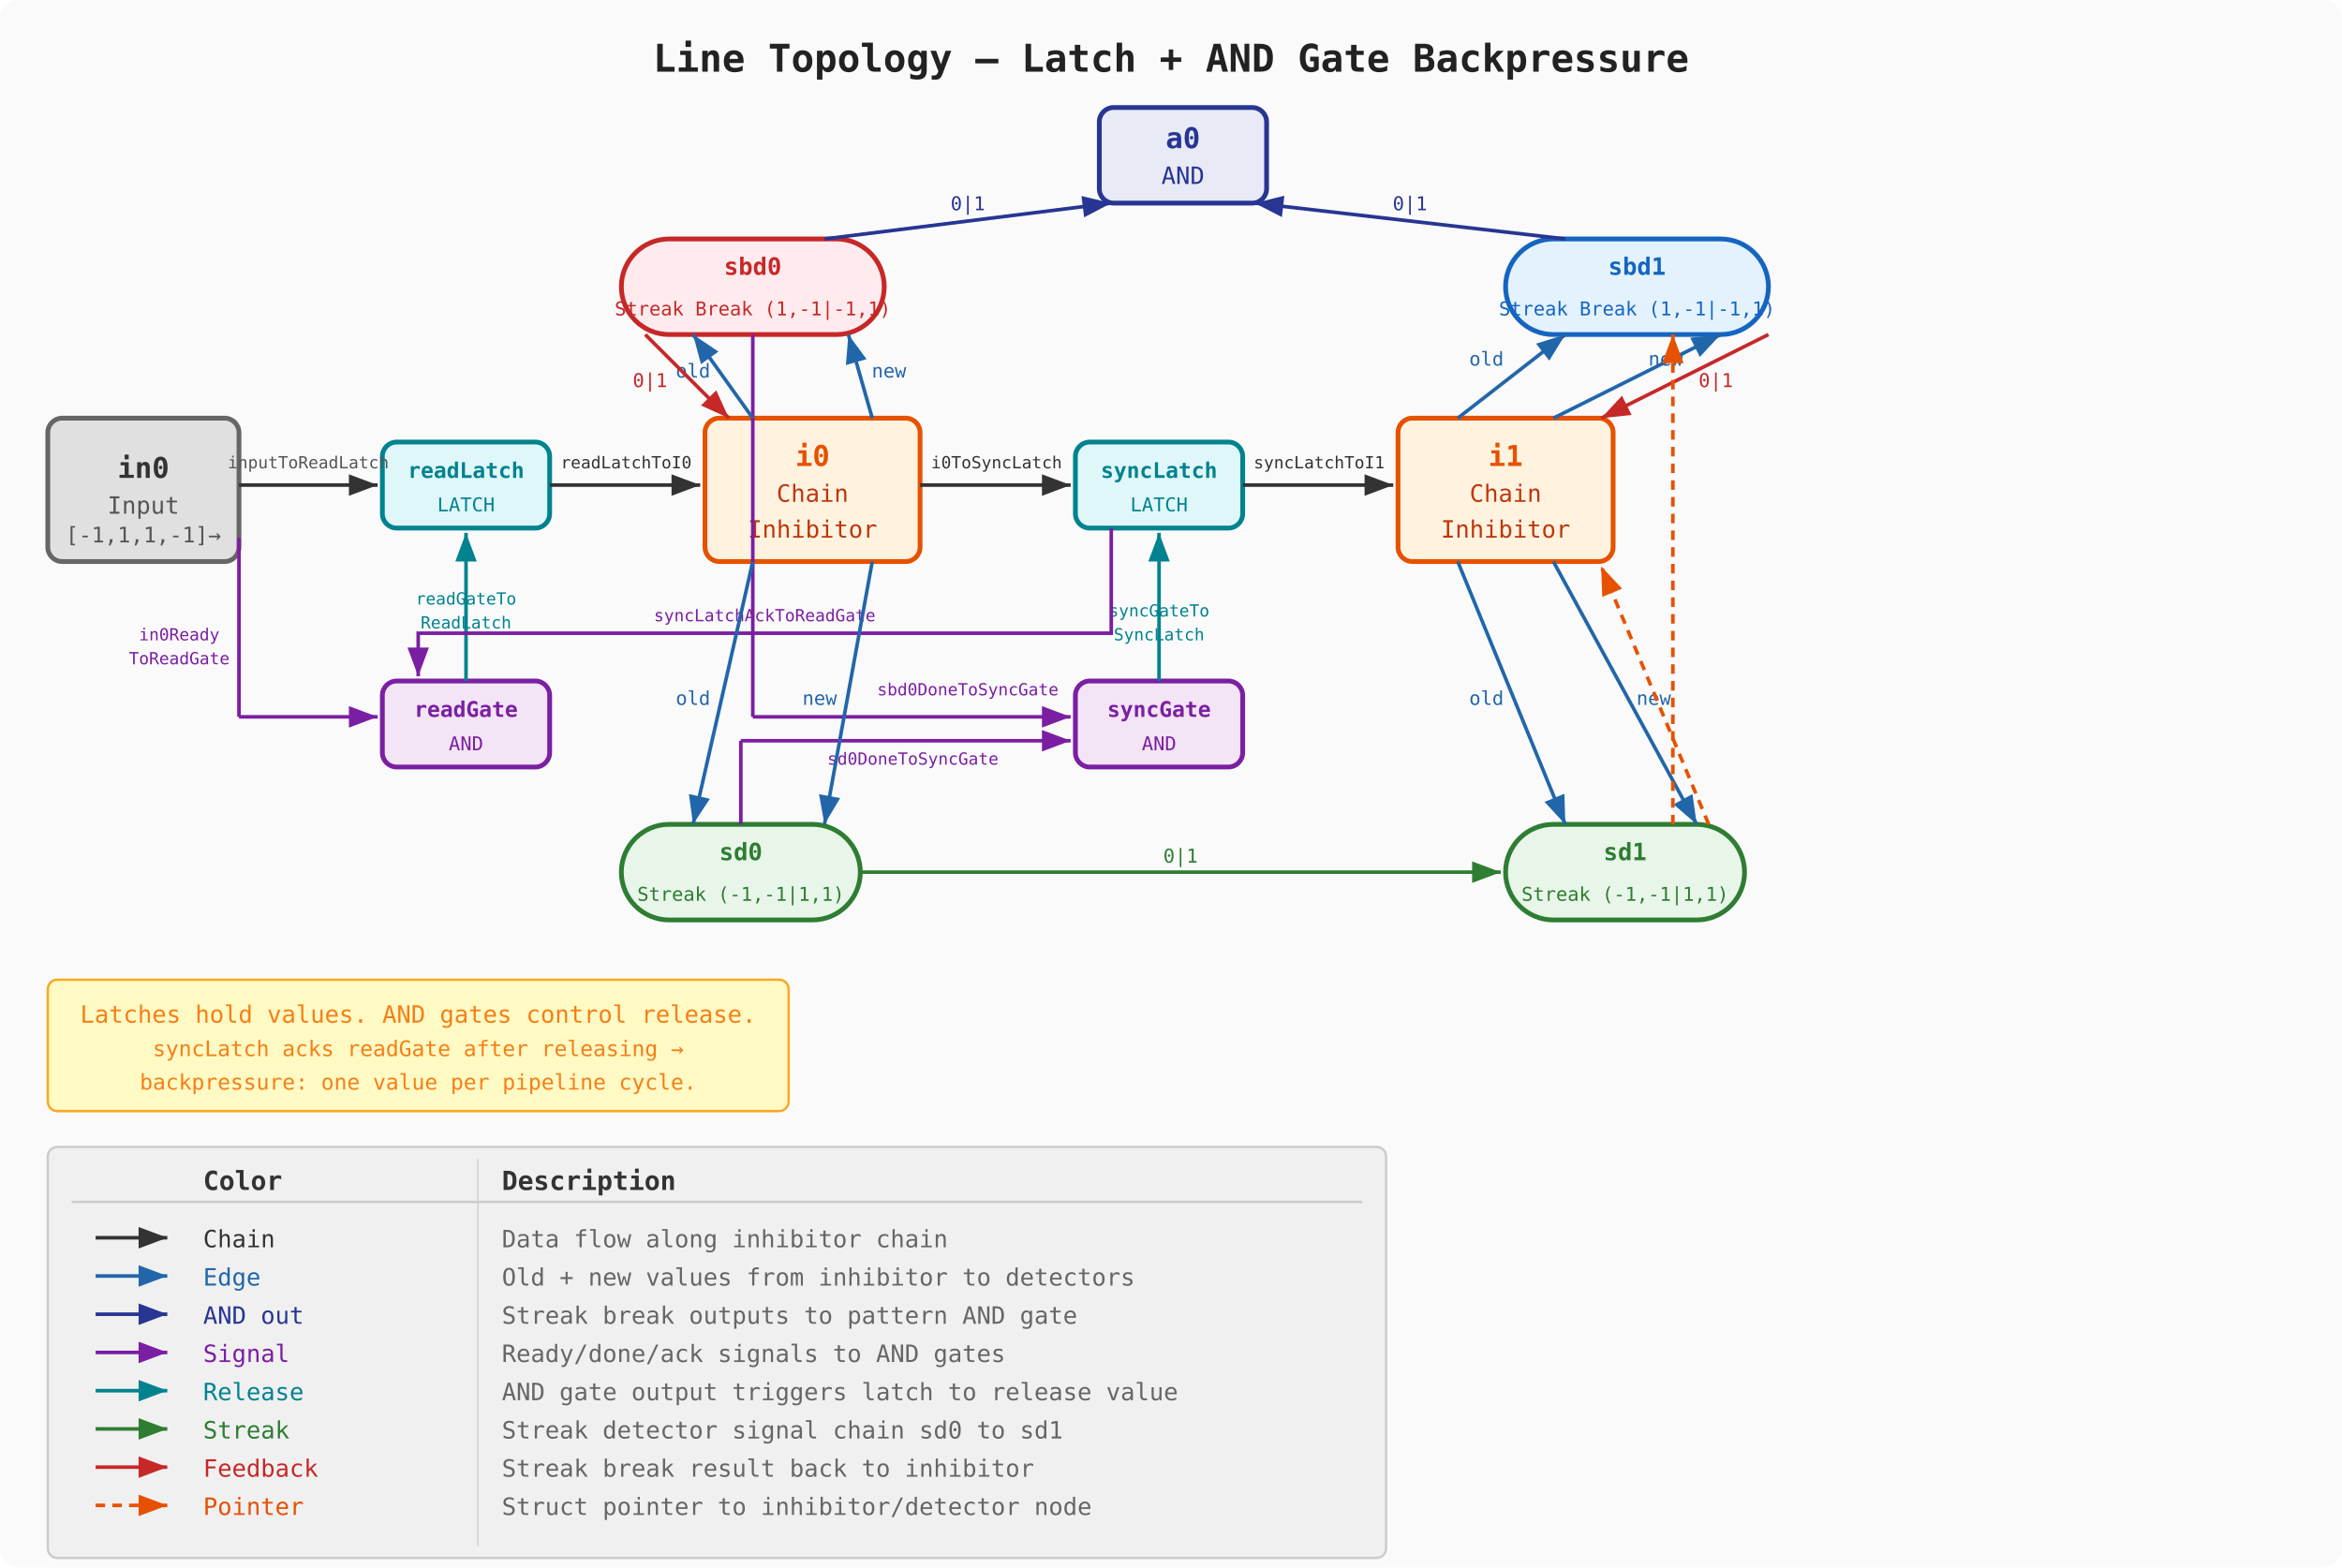
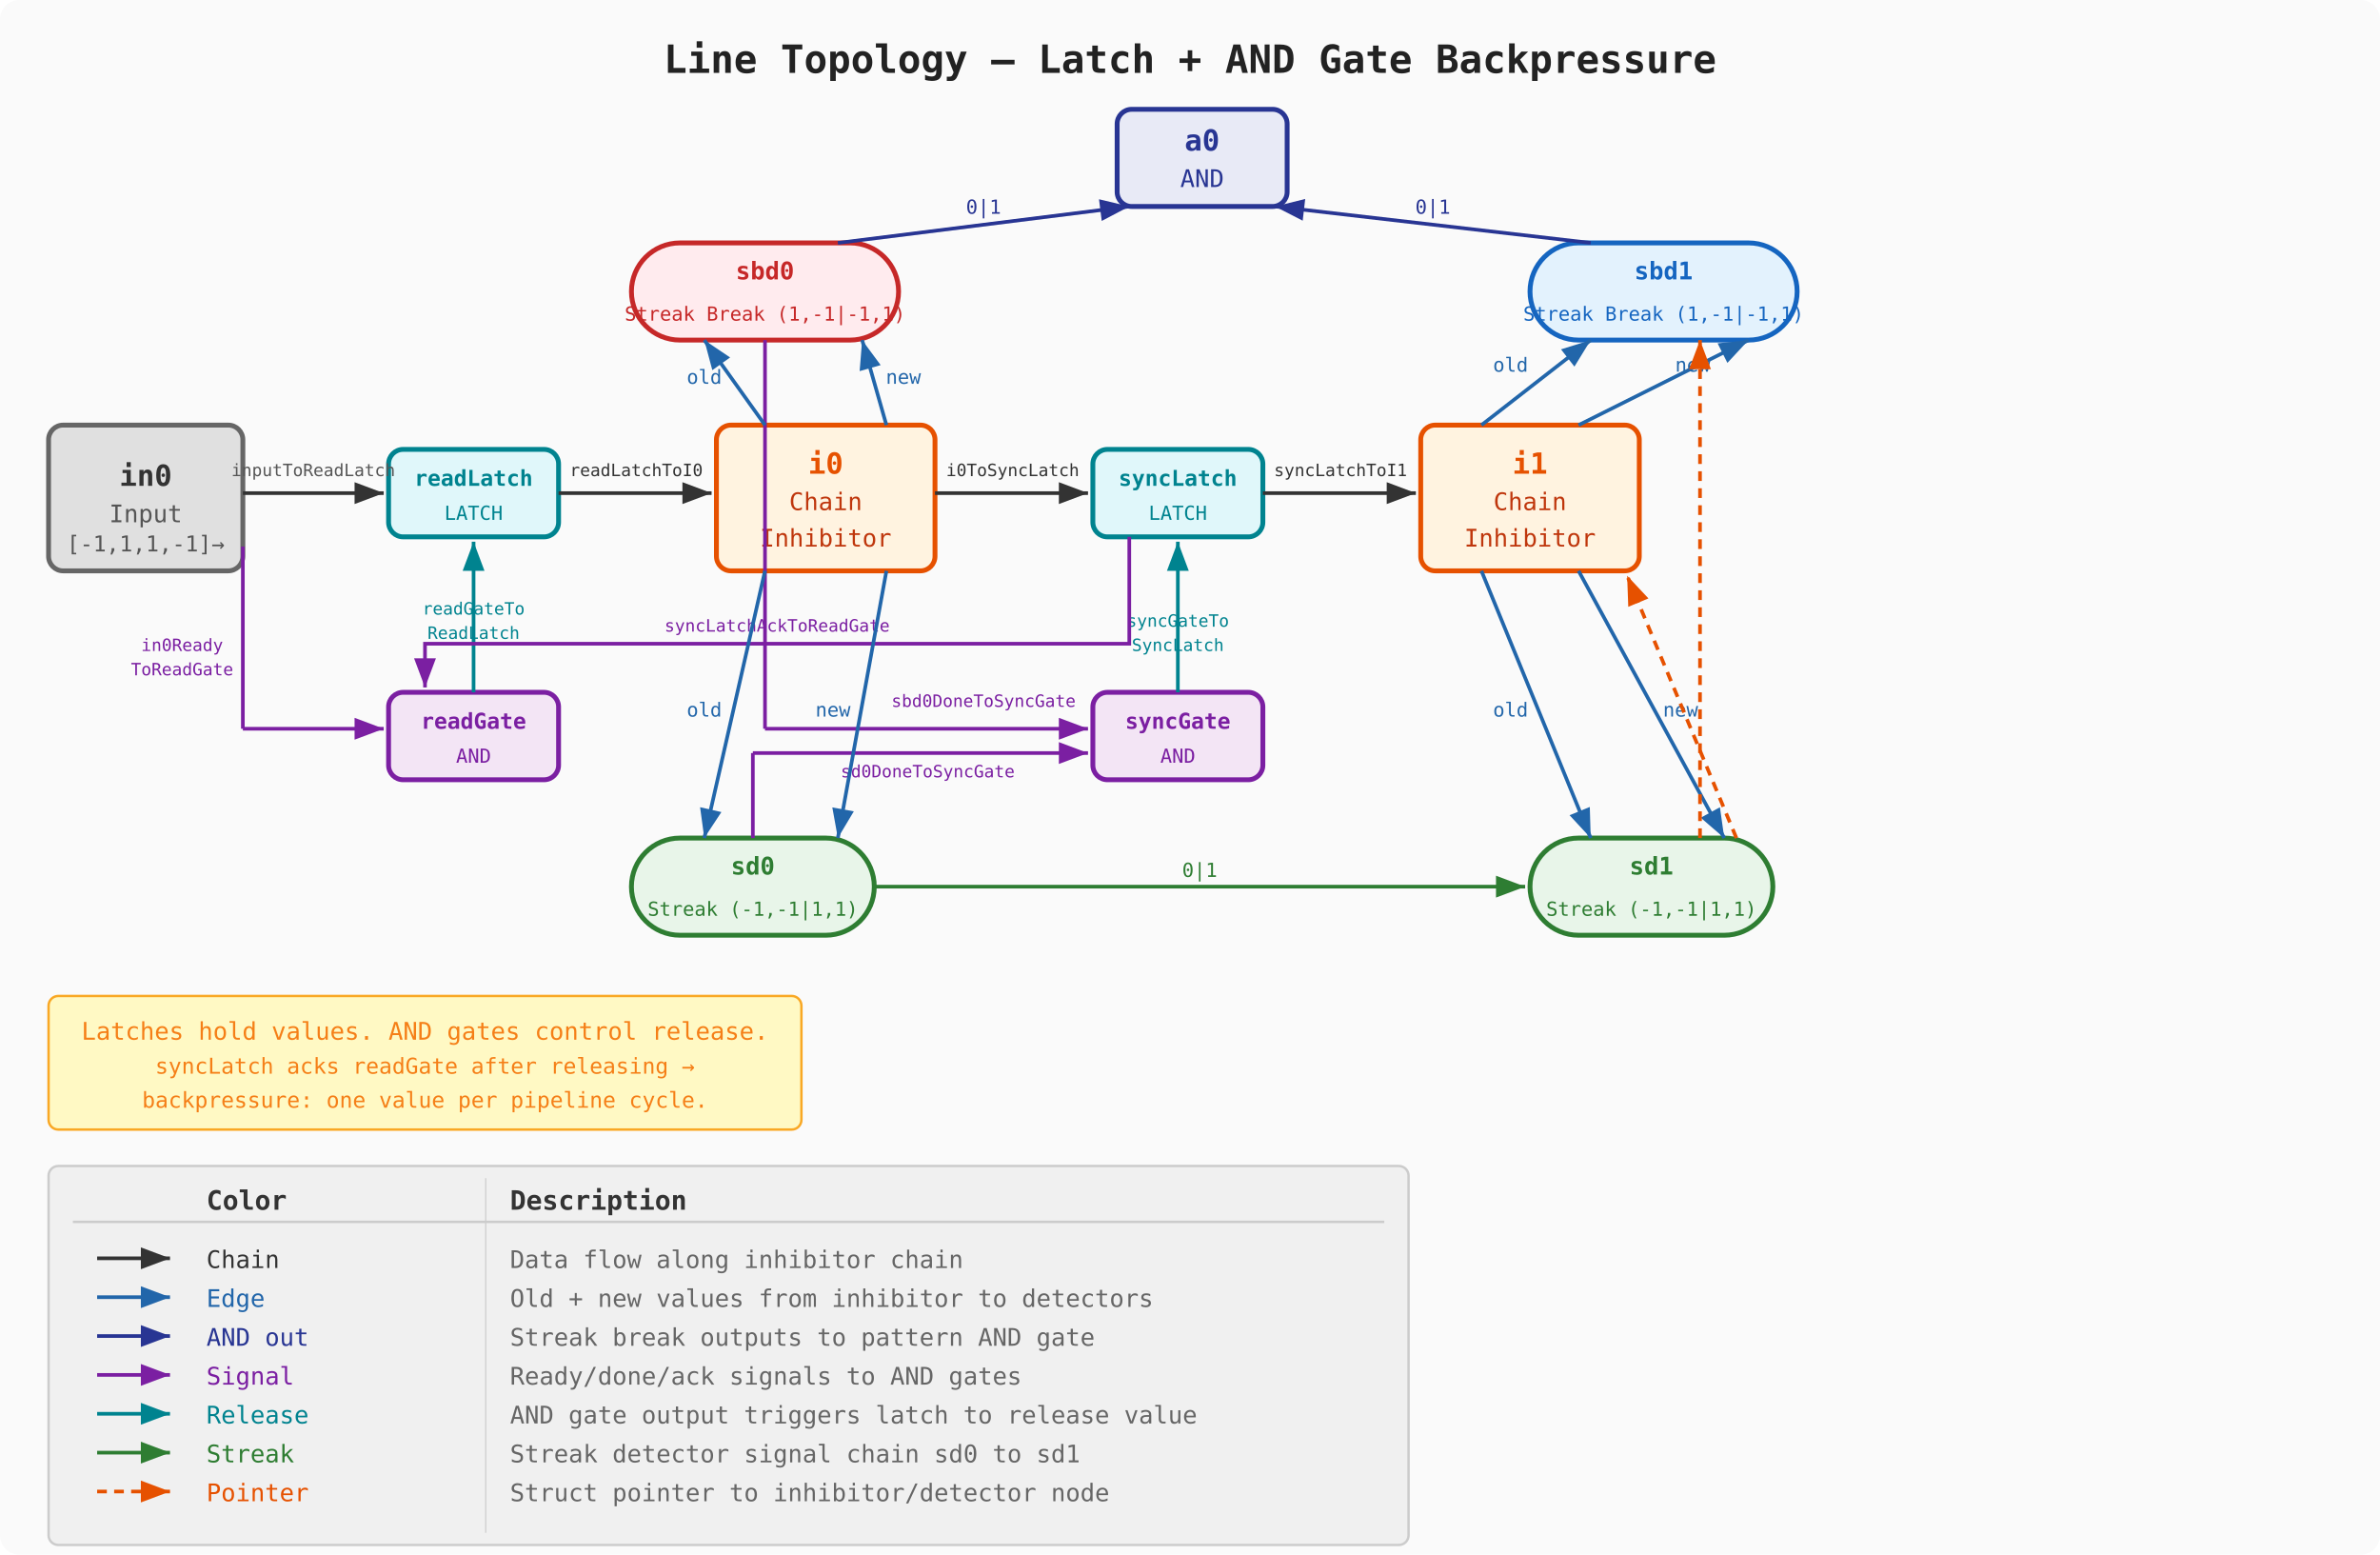
- <svg xmlns="http://www.w3.org/2000/svg" viewBox="0 0 980 656" font-family="monospace" font-size="12">
+ <svg xmlns="http://www.w3.org/2000/svg" viewBox="0 0 980 640" font-family="monospace" font-size="12">
  <defs>
    <marker id="arrow" markerWidth="8" markerHeight="6" refX="8" refY="3" orient="auto">
      <path d="M0,0 L8,3 L0,6" fill="#333" />
    </marker>
    <marker id="arrow-blue" markerWidth="8" markerHeight="6" refX="8" refY="3" orient="auto">
      <path d="M0,0 L8,3 L0,6" fill="#2266aa" />
    </marker>
    <marker id="arrow-indigo" markerWidth="8" markerHeight="6" refX="8" refY="3" orient="auto">
      <path d="M0,0 L8,3 L0,6" fill="#283593" />
    </marker>
    <marker id="arrow-green" markerWidth="8" markerHeight="6" refX="8" refY="3" orient="auto">
      <path d="M0,0 L8,3 L0,6" fill="#2e7d32" />
    </marker>
    <marker id="arrow-orange" markerWidth="8" markerHeight="6" refX="8" refY="3" orient="auto">
      <path d="M0,0 L8,3 L0,6" fill="#e65100" />
    </marker>
    <marker id="arrow-magenta" markerWidth="8" markerHeight="6" refX="8" refY="3" orient="auto">
      <path d="M0,0 L8,3 L0,6" fill="#7b1fa2" />
    </marker>
    <marker id="arrow-teal" markerWidth="8" markerHeight="6" refX="8" refY="3" orient="auto">
      <path d="M0,0 L8,3 L0,6" fill="#00838f" />
    </marker>
-     <marker id="arrow-red" markerWidth="8" markerHeight="6" refX="8" refY="3" orient="auto">
-       <path d="M0,0 L8,3 L0,6" fill="#c62828" />
-     </marker>
  </defs>
-   <rect width="980" height="656" fill="#fafafa" rx="8" />
+   <rect width="980" height="640" fill="#fafafa" rx="8" />
  <text x="490" y="30" text-anchor="middle" font-size="16" font-weight="bold" fill="#222">Line Topology — Latch + AND Gate Backpressure</text>
  <rect x="460" y="45" width="70" height="40" fill="#e8eaf6" stroke="#283593" rx="6" stroke-width="2" />
  <text x="495" y="62" text-anchor="middle" font-weight="bold" fill="#283593">a0</text>
  <text x="495" y="77" text-anchor="middle" font-size="10" fill="#283593">AND</text>
  <rect x="260" y="100" width="110" height="40" fill="#ffebee" stroke="#c62828" rx="20" stroke-width="2" />
  <text x="315" y="115" text-anchor="middle" font-weight="bold" font-size="10" fill="#c62828">sbd0</text>
  <text x="315" y="132" text-anchor="middle" font-size="8" fill="#c62828">Streak Break (1,-1|-1,1)</text>
  <rect x="630" y="100" width="110" height="40" fill="#e3f2fd" stroke="#1565c0" rx="20" stroke-width="2" />
  <text x="685" y="115" text-anchor="middle" font-weight="bold" font-size="10" fill="#1565c0">sbd1</text>
  <text x="685" y="132" text-anchor="middle" font-size="8" fill="#1565c0">Streak Break (1,-1|-1,1)</text>
  <rect x="20" y="175" width="80" height="60" fill="#e0e0e0" stroke="#666" rx="6" stroke-width="2" />
  <text x="60" y="200" text-anchor="middle" font-weight="bold" fill="#333">in0</text>
  <text x="60" y="215" text-anchor="middle" font-size="10" fill="#555">Input</text>
  <text x="60" y="227" text-anchor="middle" font-size="9" fill="#555">[-1,1,1,-1]→</text>
  <rect x="160" y="185" width="70" height="36" fill="#e0f7fa" stroke="#00838f" rx="6" stroke-width="2" />
  <text x="195" y="200" text-anchor="middle" font-weight="bold" font-size="9" fill="#00838f">readLatch</text>
  <text x="195" y="214" text-anchor="middle" font-size="8" fill="#00838f">LATCH</text>
  <rect x="295" y="175" width="90" height="60" fill="#fff3e0" stroke="#e65100" rx="6" stroke-width="2" />
  <text x="340" y="195" text-anchor="middle" font-weight="bold" fill="#e65100">i0</text>
  <text x="340" y="210" text-anchor="middle" font-size="10" fill="#bf360c">Chain</text>
  <text x="340" y="225" text-anchor="middle" font-size="10" fill="#bf360c">Inhibitor</text>
  <rect x="450" y="185" width="70" height="36" fill="#e0f7fa" stroke="#00838f" rx="6" stroke-width="2" />
  <text x="485" y="200" text-anchor="middle" font-weight="bold" font-size="9" fill="#00838f">syncLatch</text>
  <text x="485" y="214" text-anchor="middle" font-size="8" fill="#00838f">LATCH</text>
  <rect x="585" y="175" width="90" height="60" fill="#fff3e0" stroke="#e65100" rx="6" stroke-width="2" />
  <text x="630" y="195" text-anchor="middle" font-weight="bold" fill="#e65100">i1</text>
  <text x="630" y="210" text-anchor="middle" font-size="10" fill="#bf360c">Chain</text>
  <text x="630" y="225" text-anchor="middle" font-size="10" fill="#bf360c">Inhibitor</text>
  <rect x="160" y="285" width="70" height="36" fill="#f3e5f5" stroke="#7b1fa2" rx="6" stroke-width="2" />
  <text x="195" y="300" text-anchor="middle" font-weight="bold" font-size="9" fill="#7b1fa2">readGate</text>
  <text x="195" y="314" text-anchor="middle" font-size="8" fill="#7b1fa2">AND</text>
  <rect x="450" y="285" width="70" height="36" fill="#f3e5f5" stroke="#7b1fa2" rx="6" stroke-width="2" />
  <text x="485" y="300" text-anchor="middle" font-weight="bold" font-size="9" fill="#7b1fa2">syncGate</text>
  <text x="485" y="314" text-anchor="middle" font-size="8" fill="#7b1fa2">AND</text>
  <rect x="260" y="345" width="100" height="40" fill="#e8f5e9" stroke="#2e7d32" rx="20" stroke-width="2" />
  <text x="310" y="360" text-anchor="middle" font-weight="bold" font-size="10" fill="#2e7d32">sd0</text>
  <text x="310" y="377" text-anchor="middle" font-size="8" fill="#2e7d32">Streak (-1,-1|1,1)</text>
  <rect x="630" y="345" width="100" height="40" fill="#e8f5e9" stroke="#2e7d32" rx="20" stroke-width="2" />
  <text x="680" y="360" text-anchor="middle" font-weight="bold" font-size="10" fill="#2e7d32">sd1</text>
  <text x="680" y="377" text-anchor="middle" font-size="8" fill="#2e7d32">Streak (-1,-1|1,1)</text>
  <line x1="100" y1="203" x2="158" y2="203" stroke="#333" stroke-width="1.5" marker-end="url(#arrow)" />
  <text x="129" y="196" text-anchor="middle" font-size="7" fill="#555">inputToReadLatch</text>
  <line x1="230" y1="203" x2="293" y2="203" stroke="#333" stroke-width="1.5" marker-end="url(#arrow)" />
  <text x="262" y="196" text-anchor="middle" font-size="7" fill="#333">readLatchToI0</text>
  <line x1="385" y1="203" x2="448" y2="203" stroke="#333" stroke-width="1.5" marker-end="url(#arrow)" />
  <text x="417" y="196" text-anchor="middle" font-size="7" fill="#333">i0ToSyncLatch</text>
  <line x1="520" y1="203" x2="583" y2="203" stroke="#333" stroke-width="1.5" marker-end="url(#arrow)" />
  <text x="552" y="196" text-anchor="middle" font-size="7" fill="#333">syncLatchToI1</text>
  <line x1="100" y1="225" x2="100" y2="300" stroke="#7b1fa2" stroke-width="1.5" />
  <line x1="100" y1="300" x2="158" y2="300" stroke="#7b1fa2" stroke-width="1.5" marker-end="url(#arrow-magenta)" />
  <text x="75" y="268" text-anchor="middle" font-size="7" fill="#7b1fa2">in0Ready</text>
  <text x="75" y="278" text-anchor="middle" font-size="7" fill="#7b1fa2">ToReadGate</text>
  <line x1="195" y1="285" x2="195" y2="223" stroke="#00838f" stroke-width="1.5" marker-end="url(#arrow-teal)" />
  <text x="195" y="253" text-anchor="middle" font-size="7" fill="#00838f">readGateTo</text>
  <text x="195" y="263" text-anchor="middle" font-size="7" fill="#00838f">ReadLatch</text>
  <line x1="485" y1="285" x2="485" y2="223" stroke="#00838f" stroke-width="1.5" marker-end="url(#arrow-teal)" />
  <text x="485" y="258" text-anchor="middle" font-size="7" fill="#00838f">syncGateTo</text>
  <text x="485" y="268" text-anchor="middle" font-size="7" fill="#00838f">SyncLatch</text>
  <path d="M465,221 L465,265 L175,265 L175,283" fill="none" stroke="#7b1fa2" stroke-width="1.5" marker-end="url(#arrow-magenta)" />
  <text x="320" y="260" text-anchor="middle" font-size="7" fill="#7b1fa2">syncLatchAckToReadGate</text>
  <line x1="315" y1="140" x2="315" y2="300" stroke="#7b1fa2" stroke-width="1.5" />
  <line x1="315" y1="300" x2="448" y2="300" stroke="#7b1fa2" stroke-width="1.5" marker-end="url(#arrow-magenta)" />
  <text x="405" y="291" text-anchor="middle" font-size="7" fill="#7b1fa2">sbd0DoneToSyncGate</text>
  <line x1="310" y1="345" x2="310" y2="310" stroke="#7b1fa2" stroke-width="1.5" />
  <line x1="310" y1="310" x2="448" y2="310" stroke="#7b1fa2" stroke-width="1.5" marker-end="url(#arrow-magenta)" />
  <text x="382" y="320" text-anchor="middle" font-size="7" fill="#7b1fa2">sd0DoneToSyncGate</text>
  <line x1="315" y1="175" x2="290" y2="140" stroke="#2266aa" stroke-width="1.5" marker-end="url(#arrow-blue)" />
  <text x="290" y="158" text-anchor="middle" font-size="8" fill="#2266aa">old</text>
  <line x1="365" y1="175" x2="355" y2="140" stroke="#2266aa" stroke-width="1.5" marker-end="url(#arrow-blue)" />
  <text x="372" y="158" text-anchor="middle" font-size="8" fill="#2266aa">new</text>
  <line x1="315" y1="235" x2="290" y2="345" stroke="#2266aa" stroke-width="1.5" marker-end="url(#arrow-blue)" />
  <text x="290" y="295" text-anchor="middle" font-size="8" fill="#2266aa">old</text>
  <line x1="365" y1="235" x2="345" y2="345" stroke="#2266aa" stroke-width="1.5" marker-end="url(#arrow-blue)" />
  <text x="343" y="295" text-anchor="middle" font-size="8" fill="#2266aa">new</text>
  <line x1="610" y1="175" x2="655" y2="140" stroke="#2266aa" stroke-width="1.5" marker-end="url(#arrow-blue)" />
  <text x="622" y="153" text-anchor="middle" font-size="8" fill="#2266aa">old</text>
  <line x1="650" y1="175" x2="720" y2="140" stroke="#2266aa" stroke-width="1.5" marker-end="url(#arrow-blue)" />
  <text x="697" y="153" text-anchor="middle" font-size="8" fill="#2266aa">new</text>
  <line x1="610" y1="235" x2="655" y2="345" stroke="#2266aa" stroke-width="1.5" marker-end="url(#arrow-blue)" />
  <text x="622" y="295" text-anchor="middle" font-size="8" fill="#2266aa">old</text>
  <line x1="650" y1="235" x2="710" y2="345" stroke="#2266aa" stroke-width="1.5" marker-end="url(#arrow-blue)" />
  <text x="692" y="295" text-anchor="middle" font-size="8" fill="#2266aa">new</text>
-   <line x1="270" y1="140" x2="305" y2="175" stroke="#c62828" stroke-width="1.5" marker-end="url(#arrow-red)" />
-   <text x="272" y="162" text-anchor="middle" font-size="8" fill="#c62828">0|1</text>
-   <line x1="740" y1="140" x2="670" y2="175" stroke="#c62828" stroke-width="1.5" marker-end="url(#arrow-red)" />
-   <text x="718" y="162" text-anchor="middle" font-size="8" fill="#c62828">0|1</text>
  <line x1="345" y1="100" x2="465" y2="85" stroke="#283593" stroke-width="1.5" marker-end="url(#arrow-indigo)" />
  <text x="405" y="88" text-anchor="middle" font-size="8" fill="#283593">0|1</text>
  <line x1="655" y1="100" x2="525" y2="85" stroke="#283593" stroke-width="1.5" marker-end="url(#arrow-indigo)" />
  <text x="590" y="88" text-anchor="middle" font-size="8" fill="#283593">0|1</text>
  <line x1="360" y1="365" x2="628" y2="365" stroke="#2e7d32" stroke-width="1.5" marker-end="url(#arrow-green)" />
  <text x="494" y="361" text-anchor="middle" font-size="8" fill="#2e7d32">0|1</text>
  <line x1="715" y1="345" x2="670" y2="237" stroke="#e65100" stroke-width="1.5" stroke-dasharray="4,3" marker-end="url(#arrow-orange)" />
  <line x1="700" y1="345" x2="700" y2="140" stroke="#e65100" stroke-width="1.5" stroke-dasharray="4,3" marker-end="url(#arrow-orange)" />
  <rect x="20" y="410" width="310" height="55" fill="#fff9c4" stroke="#f9a825" rx="4" />
  <text x="175" y="428" text-anchor="middle" font-size="10" fill="#f57f17">Latches hold values. AND gates control release.</text>
  <text x="175" y="442" text-anchor="middle" font-size="9" fill="#f57f17">syncLatch acks readGate after releasing →</text>
  <text x="175" y="456" text-anchor="middle" font-size="9" fill="#f57f17">backpressure: one value per pipeline cycle.</text>
-   <rect x="20" y="480" width="560" height="172" fill="#f0f0f0" rx="4" stroke="#ccc" />
+   <rect x="20" y="480" width="560" height="156" fill="#f0f0f0" rx="4" stroke="#ccc" />
  <text x="85" y="498" text-anchor="start" font-weight="bold" fill="#333" font-size="11">Color</text>
  <text x="210" y="498" text-anchor="start" font-weight="bold" fill="#333" font-size="11">Description</text>
  <line x1="30" y1="503" x2="570" y2="503" stroke="#ccc" stroke-width="1" />
-   <line x1="200" y1="485" x2="200" y2="647" stroke="#ccc" stroke-width="0.5" />
+   <line x1="200" y1="485" x2="200" y2="631" stroke="#ccc" stroke-width="0.5" />
  <line x1="40" y1="518" x2="70" y2="518" stroke="#333" stroke-width="1.5" marker-end="url(#arrow)" />
  <text x="85" y="522" text-anchor="start" fill="#333" font-size="10">Chain</text>
  <text x="210" y="522" text-anchor="start" fill="#666" font-size="10">Data flow along inhibitor chain</text>
  <line x1="40" y1="534" x2="70" y2="534" stroke="#2266aa" stroke-width="1.5" marker-end="url(#arrow-blue)" />
  <text x="85" y="538" text-anchor="start" fill="#2266aa" font-size="10">Edge</text>
  <text x="210" y="538" text-anchor="start" fill="#666" font-size="10">Old + new values from inhibitor to detectors</text>
  <line x1="40" y1="550" x2="70" y2="550" stroke="#283593" stroke-width="1.5" marker-end="url(#arrow-indigo)" />
  <text x="85" y="554" text-anchor="start" fill="#283593" font-size="10">AND out</text>
  <text x="210" y="554" text-anchor="start" fill="#666" font-size="10">Streak break outputs to pattern AND gate</text>
  <line x1="40" y1="566" x2="70" y2="566" stroke="#7b1fa2" stroke-width="1.5" marker-end="url(#arrow-magenta)" />
  <text x="85" y="570" text-anchor="start" fill="#7b1fa2" font-size="10">Signal</text>
  <text x="210" y="570" text-anchor="start" fill="#666" font-size="10">Ready/done/ack signals to AND gates</text>
  <line x1="40" y1="582" x2="70" y2="582" stroke="#00838f" stroke-width="1.5" marker-end="url(#arrow-teal)" />
  <text x="85" y="586" text-anchor="start" fill="#00838f" font-size="10">Release</text>
  <text x="210" y="586" text-anchor="start" fill="#666" font-size="10">AND gate output triggers latch to release value</text>
  <line x1="40" y1="598" x2="70" y2="598" stroke="#2e7d32" stroke-width="1.5" marker-end="url(#arrow-green)" />
  <text x="85" y="602" text-anchor="start" fill="#2e7d32" font-size="10">Streak</text>
  <text x="210" y="602" text-anchor="start" fill="#666" font-size="10">Streak detector signal chain sd0 to sd1</text>
-   <line x1="40" y1="614" x2="70" y2="614" stroke="#c62828" stroke-width="1.5" marker-end="url(#arrow-red)" />
-   <text x="85" y="618" text-anchor="start" fill="#c62828" font-size="10">Feedback</text>
-   <text x="210" y="618" text-anchor="start" fill="#666" font-size="10">Streak break result back to inhibitor</text>
-   <line x1="40" y1="630" x2="70" y2="630" stroke="#e65100" stroke-width="1.5" stroke-dasharray="4,3" marker-end="url(#arrow-orange)" />
-   <text x="85" y="634" text-anchor="start" fill="#e65100" font-size="10">Pointer</text>
-   <text x="210" y="634" text-anchor="start" fill="#666" font-size="10">Struct pointer to inhibitor/detector node</text>
+   <line x1="40" y1="614" x2="70" y2="614" stroke="#e65100" stroke-width="1.5" stroke-dasharray="4,3" marker-end="url(#arrow-orange)" />
+   <text x="85" y="618" text-anchor="start" fill="#e65100" font-size="10">Pointer</text>
+   <text x="210" y="618" text-anchor="start" fill="#666" font-size="10">Struct pointer to inhibitor/detector node</text>
</svg>
